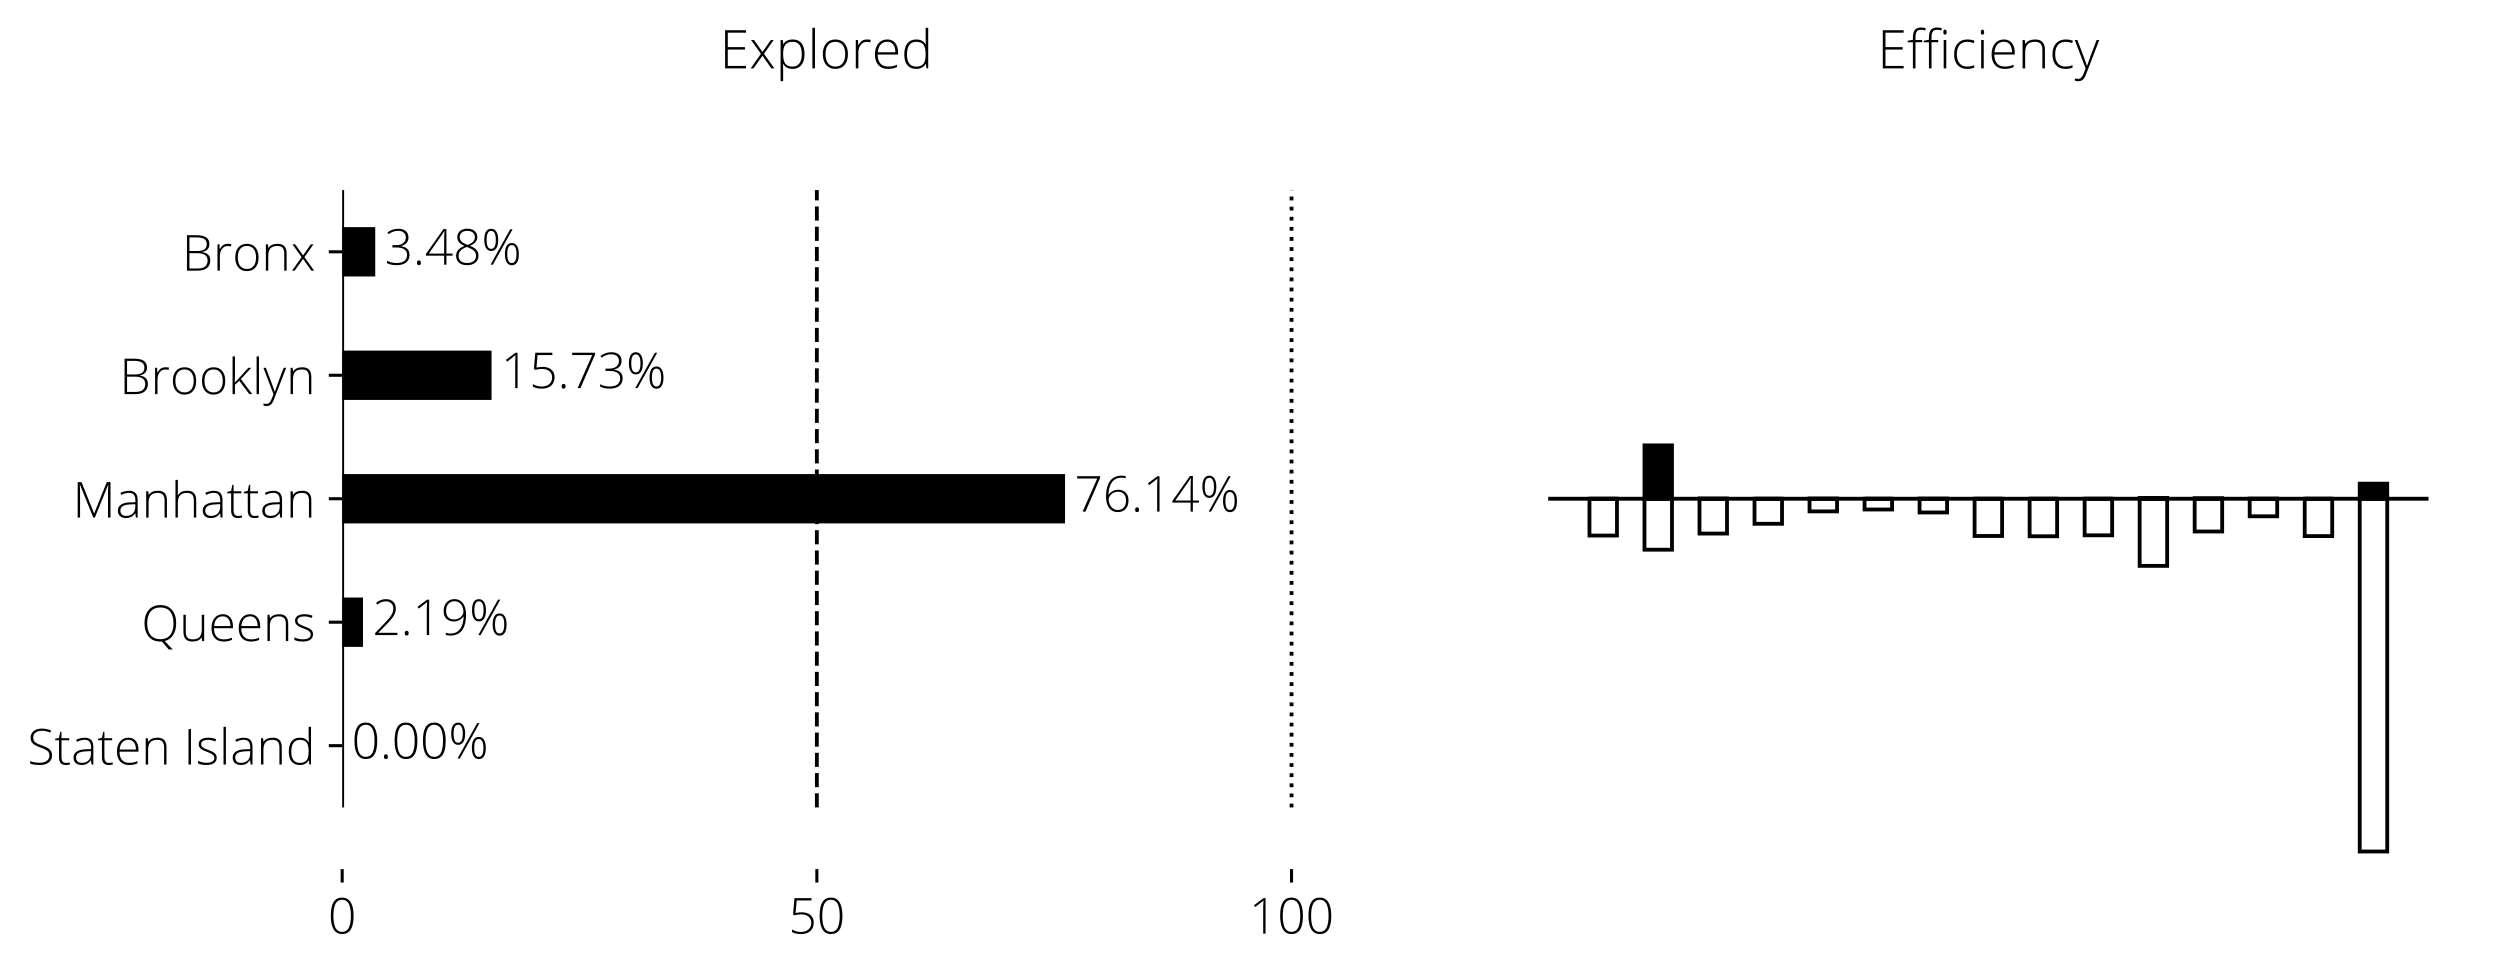
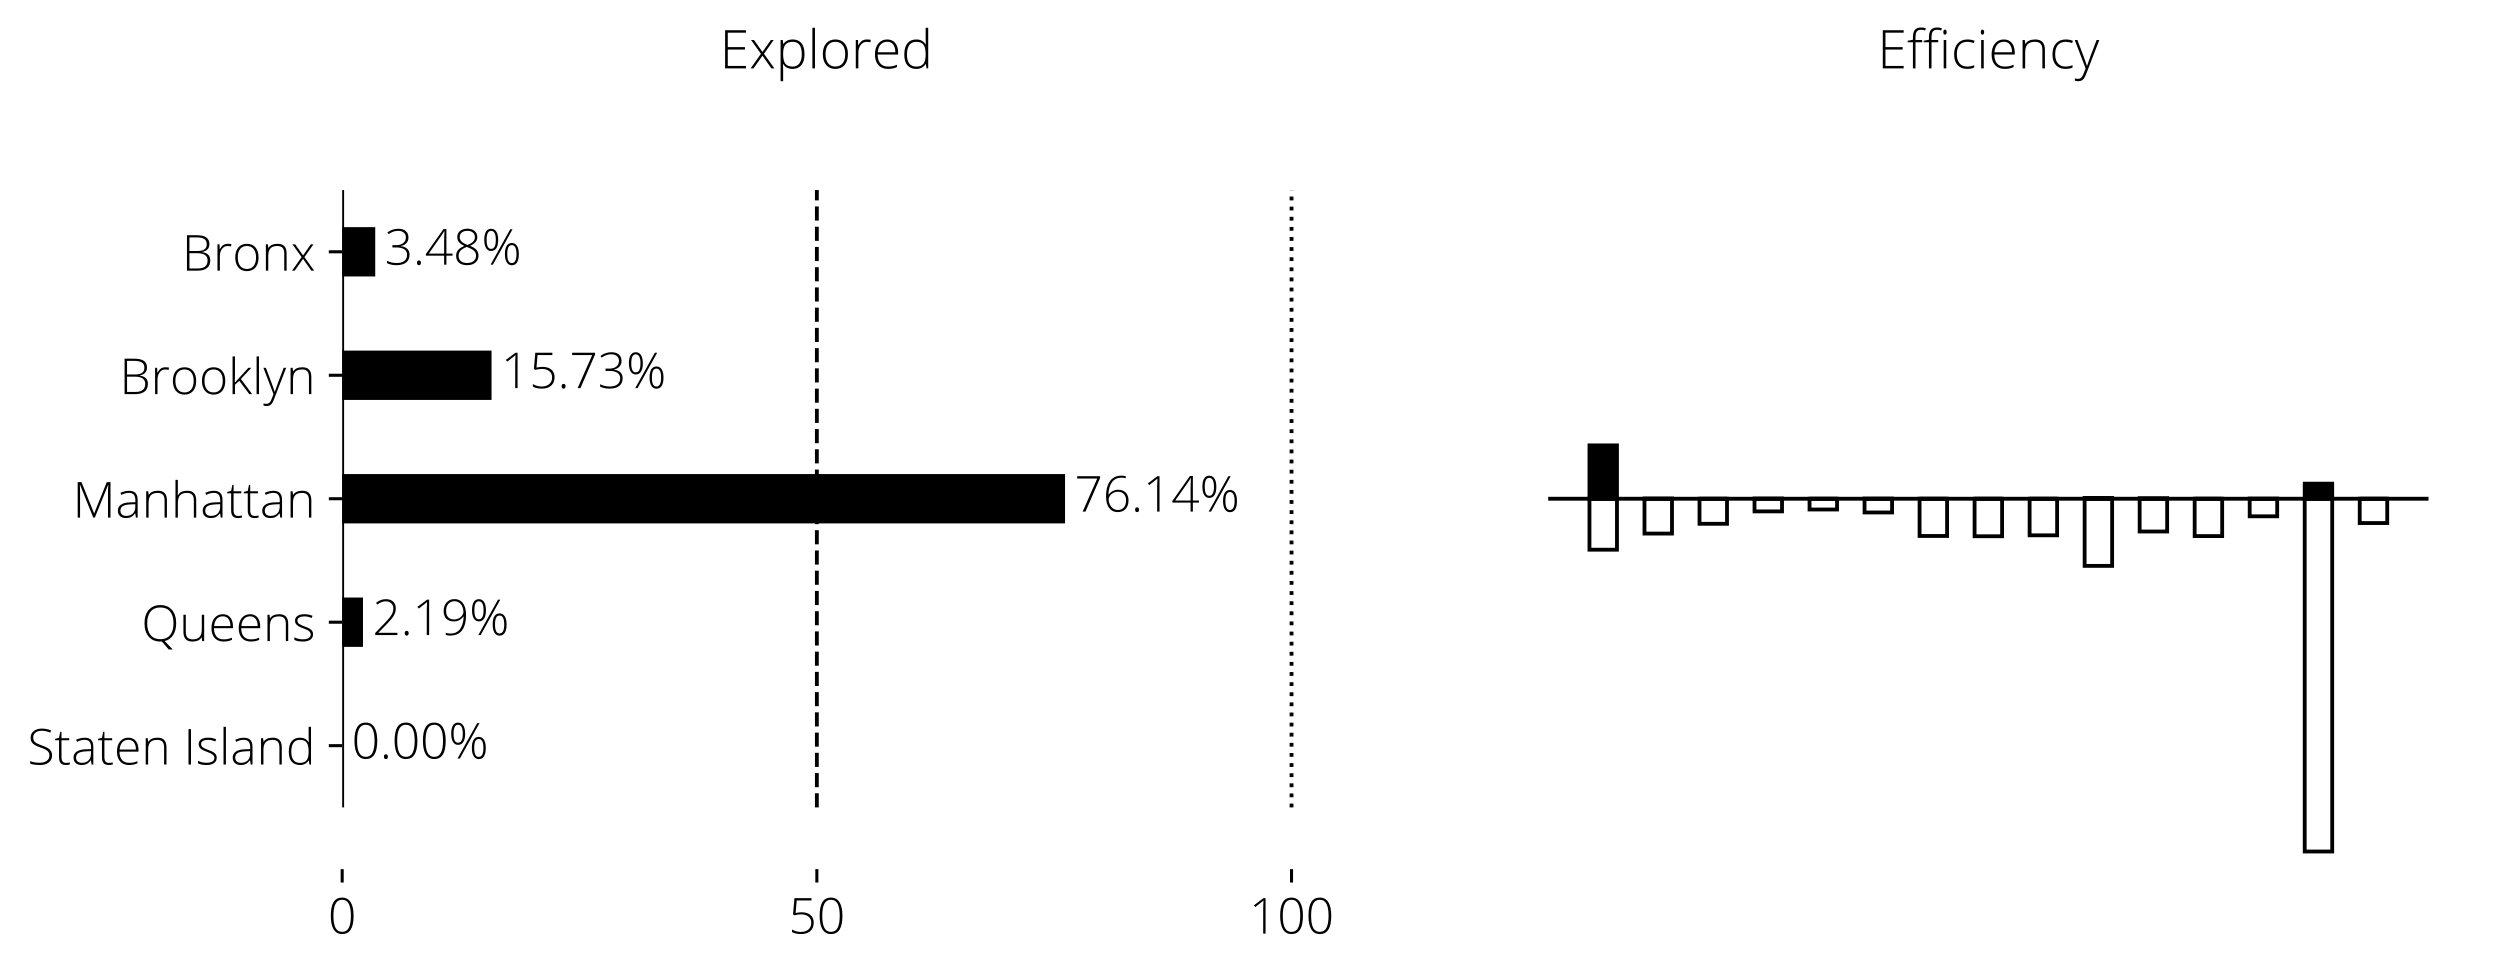
<svg xmlns="http://www.w3.org/2000/svg" xmlns:xlink="http://www.w3.org/1999/xlink" width="654.828pt" height="254.856pt" viewBox="0 0 654.828 254.856" version="1.1">
  <defs>
    <style type="text/css">*{stroke-linejoin: round; stroke-linecap: butt}</style>
  </defs>
  <g id="figure_1">
    <g id="patch_1">
      <path d="M 0 254.856  L 654.828 254.856  L 654.828 0  L 0 0  z " style="fill: #ffffff" />
    </g>
    <g id="axes_1">
      <g id="patch_2">
        <path d="M 89.628 227.654  L 343.265 227.654  L 343.265 33.614  L 89.628 33.614  L 89.628 227.654  z " style="fill: none" />
      </g>
      <g id="patch_3">
-         <path d="M 89.628 201.782  L 89.628 201.782  L 89.628 188.846  L 89.628 188.846  z " clip-path="url(#pbd8fd28318)" />
+         <path d="M 89.628 201.782  L 89.628 201.782  L 89.628 188.846  L 89.628 188.846  z " clip-path="url(#pb00a2ca032)" />
      </g>
      <g id="patch_4">
-         <path d="M 89.628 169.442  L 95.077 169.442  L 95.077 156.506  L 89.628 156.506  z " clip-path="url(#pbd8fd28318)" />
+         <path d="M 89.628 169.442  L 95.077 169.442  L 95.077 156.506  L 89.628 156.506  z " clip-path="url(#pb00a2ca032)" />
      </g>
      <g id="patch_5">
-         <path d="M 89.628 137.102  L 278.967 137.102  L 278.967 124.166  L 89.628 124.166  z " clip-path="url(#pbd8fd28318)" />
+         <path d="M 89.628 137.102  L 278.967 137.102  L 278.967 124.166  L 89.628 124.166  z " clip-path="url(#pb00a2ca032)" />
      </g>
      <g id="patch_6">
-         <path d="M 89.628 104.762  L 128.753 104.762  L 128.753 91.826  L 89.628 91.826  z " clip-path="url(#pbd8fd28318)" />
+         <path d="M 89.628 104.762  L 128.753 104.762  L 128.753 91.826  L 89.628 91.826  z " clip-path="url(#pb00a2ca032)" />
      </g>
      <g id="patch_7">
-         <path d="M 89.628 72.422  L 98.287 72.422  L 98.287 59.486  L 89.628 59.486  z " clip-path="url(#pbd8fd28318)" />
+         <path d="M 89.628 72.422  L 98.287 72.422  L 98.287 59.486  L 89.628 59.486  z " clip-path="url(#pb00a2ca032)" />
      </g>
      <g id="matplotlib.axis_1">
        <g id="xtick_1">
          <g id="line2d_1">
            <defs>
-               <path id="m78f4b29a28" d="M 0 0  L 0 3.5  " style="stroke: #000000; stroke-width: 0.8" />
+               <path id="ma898d45afe" d="M 0 0  L 0 3.5  " style="stroke: #000000; stroke-width: 0.8" />
            </defs>
            <g>
-               <use xlink:href="#m78f4b29a28" x="89.628" y="227.654" style="stroke: #000000; stroke-width: 0.8" />
+               <use xlink:href="#ma898d45afe" x="89.628" y="227.654" style="stroke: #000000; stroke-width: 0.8" />
            </g>
          </g>
          <g id="text_1">
            <g transform="translate(85.91836 244.5322) scale(0.13 -0.13)">
              <defs>
                <path id="OpenSans-Light-30" d="M 3297 2297  Q 3297 1094 2930 515  Q 2563 -63 1819 -63  Q 1103 -63 731 532  Q 359 1128 359 2297  Q 359 3491 720 4066  Q 1081 4641 1819 4641  Q 2541 4641 2919 4045  Q 3297 3450 3297 2297  z M 697 2297  Q 697 1234 975 726  Q 1253 219 1819 219  Q 2409 219 2679 744  Q 2950 1269 2950 2297  Q 2950 3309 2679 3834  Q 2409 4359 1819 4359  Q 1228 4359 962 3834  Q 697 3309 697 2297  z " transform="scale(0.015625)" />
              </defs>
              <use xlink:href="#OpenSans-Light-30" />
            </g>
          </g>
        </g>
        <g id="xtick_2">
          <g id="line2d_2">
            <g>
-               <use xlink:href="#m78f4b29a28" x="213.96" y="227.654" style="stroke: #000000; stroke-width: 0.8" />
+               <use xlink:href="#ma898d45afe" x="213.96" y="227.654" style="stroke: #000000; stroke-width: 0.8" />
            </g>
          </g>
          <g id="text_2">
            <g transform="translate(206.5398 244.5322) scale(0.13 -0.13)">
              <defs>
                <path id="OpenSans-Light-35" d="M 1678 2747  Q 2409 2747 2829 2394  Q 3250 2041 3250 1422  Q 3250 719 2812 328  Q 2375 -63 1606 -63  Q 1266 -63 959 4  Q 653 72 447 197  L 447 519  Q 784 347 1046 280  Q 1309 213 1606 213  Q 2206 213 2568 530  Q 2931 847 2931 1388  Q 2931 1897 2578 2187  Q 2225 2478 1619 2478  Q 1213 2478 769 2356  L 581 2478  L 763 4569  L 2963 4569  L 2963 4269  L 1056 4269  L 916 2656  Q 1403 2747 1678 2747  z " transform="scale(0.015625)" />
              </defs>
              <use xlink:href="#OpenSans-Light-35" />
              <use xlink:href="#OpenSans-Light-30" x="57.08" />
            </g>
          </g>
        </g>
        <g id="xtick_3">
          <g id="line2d_3">
            <g>
-               <use xlink:href="#m78f4b29a28" x="338.292" y="227.654" style="stroke: #000000; stroke-width: 0.8" />
+               <use xlink:href="#ma898d45afe" x="338.292" y="227.654" style="stroke: #000000; stroke-width: 0.8" />
            </g>
          </g>
          <g id="text_3">
            <g transform="translate(327.1613 244.5322) scale(0.13 -0.13)">
              <defs>
                <path id="OpenSans-Light-31" d="M 2131 0  L 1825 0  L 1825 3328  Q 1825 3781 1863 4269  Q 1816 4222 1766 4178  Q 1716 4134 800 3419  L 622 3641  L 1863 4569  L 2131 4569  L 2131 0  z " transform="scale(0.015625)" />
              </defs>
              <use xlink:href="#OpenSans-Light-31" />
              <use xlink:href="#OpenSans-Light-30" x="57.08" />
              <use xlink:href="#OpenSans-Light-30" x="114.16" />
            </g>
          </g>
        </g>
      </g>
      <g id="matplotlib.axis_2">
        <g id="ytick_1">
          <g id="line2d_4">
            <defs>
-               <path id="mda1d294bc8" d="M 0 0  L -3.5 0  " style="stroke: #000000; stroke-width: 0.8" />
+               <path id="m27d1b0f17d" d="M 0 0  L -3.5 0  " style="stroke: #000000; stroke-width: 0.8" />
            </defs>
            <g>
-               <use xlink:href="#mda1d294bc8" x="89.628" y="195.314" style="stroke: #000000; stroke-width: 0.8" />
+               <use xlink:href="#m27d1b0f17d" x="89.628" y="195.314" style="stroke: #000000; stroke-width: 0.8" />
            </g>
          </g>
          <g id="text_4">
            <g transform="translate(7.2 200.2532) scale(0.13 -0.13)">
              <defs>
                <path id="OpenSans-Light-53" d="M 3169 1178  Q 3169 606 2748 271  Q 2328 -63 1631 -63  Q 794 -63 347 122  L 347 441  Q 841 231 1606 231  Q 2169 231 2498 489  Q 2828 747 2828 1166  Q 2828 1425 2718 1595  Q 2609 1766 2362 1906  Q 2116 2047 1638 2209  Q 938 2450 670 2729  Q 403 3009 403 3475  Q 403 3988 804 4311  Q 1206 4634 1838 4634  Q 2481 4634 3047 4391  L 2931 4116  Q 2363 4353 1844 4353  Q 1338 4353 1038 4118  Q 738 3884 738 3481  Q 738 3228 830 3065  Q 922 2903 1131 2773  Q 1341 2644 1850 2463  Q 2384 2278 2653 2104  Q 2922 1931 3045 1711  Q 3169 1491 3169 1178  z " transform="scale(0.015625)" />
                <path id="OpenSans-Light-74" d="M 1466 213  Q 1759 213 1978 263  L 1978 13  Q 1753 -63 1459 -63  Q 1009 -63 795 178  Q 581 419 581 934  L 581 3128  L 78 3128  L 78 3309  L 581 3450  L 738 4219  L 897 4219  L 897 3397  L 1894 3397  L 1894 3128  L 897 3128  L 897 978  Q 897 588 1034 400  Q 1172 213 1466 213  z " transform="scale(0.015625)" />
                <path id="OpenSans-Light-61" d="M 2631 0  L 2553 538  L 2528 538  Q 2272 209 2001 73  Q 1731 -63 1363 -63  Q 863 -63 584 193  Q 306 450 306 903  Q 306 1400 720 1675  Q 1134 1950 1919 1966  L 2566 1984  L 2566 2209  Q 2566 2694 2369 2941  Q 2172 3188 1734 3188  Q 1263 3188 756 2925  L 641 3194  Q 1200 3456 1747 3456  Q 2306 3456 2582 3165  Q 2859 2875 2859 2259  L 2859 0  L 2631 0  z M 1381 219  Q 1925 219 2239 530  Q 2553 841 2553 1394  L 2553 1728  L 1959 1703  Q 1244 1669 939 1480  Q 634 1291 634 891  Q 634 572 829 395  Q 1025 219 1381 219  z " transform="scale(0.015625)" />
                <path id="OpenSans-Light-65" d="M 1941 -63  Q 1200 -63 786 393  Q 372 850 372 1672  Q 372 2484 772 2973  Q 1172 3463 1850 3463  Q 2450 3463 2797 3044  Q 3144 2625 3144 1906  L 3144 1656  L 697 1656  Q 703 956 1023 587  Q 1344 219 1941 219  Q 2231 219 2451 259  Q 2672 300 3009 434  L 3009 153  Q 2722 28 2478 -17  Q 2234 -63 1941 -63  z M 1850 3188  Q 1359 3188 1062 2864  Q 766 2541 716 1931  L 2816 1931  Q 2816 2522 2559 2855  Q 2303 3188 1850 3188  z " transform="scale(0.015625)" />
                <path id="OpenSans-Light-6e" d="M 2938 0  L 2938 2203  Q 2938 2716 2722 2948  Q 2506 3181 2053 3181  Q 1444 3181 1161 2873  Q 878 2566 878 1875  L 878 0  L 569 0  L 569 3397  L 831 3397  L 891 2931  L 909 2931  Q 1241 3463 2088 3463  Q 3244 3463 3244 2222  L 3244 0  L 2938 0  z " transform="scale(0.015625)" />
                <path id="OpenSans-Light-20" transform="scale(0.015625)" />
                <path id="OpenSans-Light-49" d="M 647 0  L 647 4569  L 966 4569  L 966 0  L 647 0  z " transform="scale(0.015625)" />
                <path id="OpenSans-Light-73" d="M 2675 884  Q 2675 428 2328 182  Q 1981 -63 1344 -63  Q 663 -63 263 147  L 263 481  Q 775 225 1344 225  Q 1847 225 2108 392  Q 2369 559 2369 838  Q 2369 1094 2161 1269  Q 1953 1444 1478 1613  Q 969 1797 762 1930  Q 556 2063 451 2230  Q 347 2397 347 2638  Q 347 3019 667 3241  Q 988 3463 1563 3463  Q 2113 3463 2606 3256  L 2491 2975  Q 1991 3181 1563 3181  Q 1147 3181 903 3043  Q 659 2906 659 2663  Q 659 2397 848 2237  Q 1038 2078 1588 1881  Q 2047 1716 2256 1583  Q 2466 1450 2570 1281  Q 2675 1113 2675 884  z " transform="scale(0.015625)" />
                <path id="OpenSans-Light-6c" d="M 878 0  L 569 0  L 569 4863  L 878 4863  L 878 0  z " transform="scale(0.015625)" />
                <path id="OpenSans-Light-64" d="M 1813 3463  Q 2181 3463 2450 3328  Q 2719 3194 2931 2869  L 2950 2869  Q 2931 3263 2931 3641  L 2931 4863  L 3238 4863  L 3238 0  L 3034 0  L 2956 519  L 2931 519  Q 2544 -63 1819 -63  Q 1116 -63 744 375  Q 372 813 372 1650  Q 372 2531 740 2997  Q 1109 3463 1813 3463  z M 1813 3181  Q 1256 3181 976 2790  Q 697 2400 697 1656  Q 697 213 1819 213  Q 2394 213 2662 547  Q 2931 881 2931 1650  L 2931 1703  Q 2931 2491 2667 2836  Q 2403 3181 1813 3181  z " transform="scale(0.015625)" />
              </defs>
              <use xlink:href="#OpenSans-Light-53" />
              <use xlink:href="#OpenSans-Light-74" x="54.492" />
              <use xlink:href="#OpenSans-Light-61" x="87.988" />
              <use xlink:href="#OpenSans-Light-74" x="140.967" />
              <use xlink:href="#OpenSans-Light-65" x="174.463" />
              <use xlink:href="#OpenSans-Light-6e" x="229.346" />
              <use xlink:href="#OpenSans-Light-20" x="288.33" />
              <use xlink:href="#OpenSans-Light-49" x="314.307" />
              <use xlink:href="#OpenSans-Light-73" x="339.502" />
              <use xlink:href="#OpenSans-Light-6c" x="386.084" />
              <use xlink:href="#OpenSans-Light-61" x="408.691" />
              <use xlink:href="#OpenSans-Light-6e" x="461.67" />
              <use xlink:href="#OpenSans-Light-64" x="520.654" />
            </g>
          </g>
        </g>
        <g id="ytick_2">
          <g id="line2d_5">
            <g>
-               <use xlink:href="#mda1d294bc8" x="89.628" y="162.974" style="stroke: #000000; stroke-width: 0.8" />
+               <use xlink:href="#m27d1b0f17d" x="89.628" y="162.974" style="stroke: #000000; stroke-width: 0.8" />
            </g>
          </g>
          <g id="text_5">
            <g transform="translate(37.03094 167.9132) scale(0.13 -0.13)">
              <defs>
                <path id="OpenSans-Light-51" d="M 4488 2291  Q 4488 1372 4094 770  Q 3700 169 3003 0  L 4044 -1088  L 3525 -1088  L 2644 -56  L 2541 -63  L 2444 -63  Q 1491 -63 947 570  Q 403 1203 403 2297  Q 403 3388 951 4014  Q 1500 4641 2450 4641  Q 3406 4641 3947 4011  Q 4488 3381 4488 2291  z M 750 2291  Q 750 1309 1187 773  Q 1625 238 2444 238  Q 3269 238 3705 769  Q 4141 1300 4141 2291  Q 4141 3278 3705 3804  Q 3269 4331 2450 4331  Q 1634 4331 1192 3800  Q 750 3269 750 2291  z " transform="scale(0.015625)" />
                <path id="OpenSans-Light-75" d="M 838 3397  L 838 1197  Q 838 684 1053 451  Q 1269 219 1722 219  Q 2328 219 2614 525  Q 2900 831 2900 1522  L 2900 3397  L 3206 3397  L 3206 0  L 2944 0  L 2888 469  L 2869 469  Q 2538 -63 1691 -63  Q 531 -63 531 1178  L 531 3397  L 838 3397  z " transform="scale(0.015625)" />
              </defs>
              <use xlink:href="#OpenSans-Light-51" />
              <use xlink:href="#OpenSans-Light-75" x="76.416" />
              <use xlink:href="#OpenSans-Light-65" x="135.4" />
              <use xlink:href="#OpenSans-Light-65" x="190.283" />
              <use xlink:href="#OpenSans-Light-6e" x="245.166" />
              <use xlink:href="#OpenSans-Light-73" x="304.15" />
            </g>
          </g>
        </g>
        <g id="ytick_3">
          <g id="line2d_6">
            <g>
-               <use xlink:href="#mda1d294bc8" x="89.628" y="130.634" style="stroke: #000000; stroke-width: 0.8" />
+               <use xlink:href="#m27d1b0f17d" x="89.628" y="130.634" style="stroke: #000000; stroke-width: 0.8" />
            </g>
          </g>
          <g id="text_6">
            <g transform="translate(19.03406 135.5732) scale(0.13 -0.13)">
              <defs>
                <path id="OpenSans-Light-4d" d="M 2656 0  L 953 4219  L 928 4219  Q 953 3831 953 3425  L 953 0  L 647 0  L 647 4569  L 1141 4569  L 2759 550  L 2778 550  L 4397 4569  L 4878 4569  L 4878 0  L 4556 0  L 4556 3463  Q 4556 3825 4594 4213  L 4569 4213  L 2859 0  L 2656 0  z " transform="scale(0.015625)" />
                <path id="OpenSans-Light-68" d="M 2938 0  L 2938 2203  Q 2938 2716 2722 2948  Q 2506 3181 2053 3181  Q 1444 3181 1161 2873  Q 878 2566 878 1875  L 878 0  L 569 0  L 569 4863  L 878 4863  L 878 3316  L 863 2881  L 884 2881  Q 1075 3188 1365 3325  Q 1656 3463 2088 3463  Q 3244 3463 3244 2222  L 3244 0  L 2938 0  z " transform="scale(0.015625)" />
              </defs>
              <use xlink:href="#OpenSans-Light-4d" />
              <use xlink:href="#OpenSans-Light-61" x="86.279" />
              <use xlink:href="#OpenSans-Light-6e" x="139.258" />
              <use xlink:href="#OpenSans-Light-68" x="198.242" />
              <use xlink:href="#OpenSans-Light-61" x="257.227" />
              <use xlink:href="#OpenSans-Light-74" x="310.205" />
              <use xlink:href="#OpenSans-Light-74" x="343.701" />
              <use xlink:href="#OpenSans-Light-61" x="377.197" />
              <use xlink:href="#OpenSans-Light-6e" x="430.176" />
            </g>
          </g>
        </g>
        <g id="ytick_4">
          <g id="line2d_7">
            <g>
-               <use xlink:href="#mda1d294bc8" x="89.628" y="98.294" style="stroke: #000000; stroke-width: 0.8" />
+               <use xlink:href="#m27d1b0f17d" x="89.628" y="98.294" style="stroke: #000000; stroke-width: 0.8" />
            </g>
          </g>
          <g id="text_7">
            <g transform="translate(31.31703 103.2332) scale(0.13 -0.13)">
              <defs>
                <path id="OpenSans-Light-42" d="M 647 4569  L 1900 4569  Q 2747 4569 3144 4281  Q 3541 3994 3541 3413  Q 3541 3016 3298 2752  Q 3056 2488 2591 2413  L 2591 2394  Q 3138 2313 3395 2048  Q 3653 1784 3653 1313  Q 3653 681 3234 340  Q 2816 0 2047 0  L 647 0  L 647 4569  z M 966 2534  L 1972 2534  Q 2616 2534 2908 2748  Q 3200 2963 3200 3419  Q 3200 3875 2870 4081  Q 2541 4288 1888 4288  L 966 4288  L 966 2534  z M 966 2253  L 966 281  L 2041 281  Q 3309 281 3309 1313  Q 3309 2253 1972 2253  L 966 2253  z " transform="scale(0.015625)" />
                <path id="OpenSans-Light-72" d="M 1906 3463  Q 2122 3463 2369 3419  L 2309 3122  Q 2097 3175 1869 3175  Q 1434 3175 1156 2806  Q 878 2438 878 1875  L 878 0  L 569 0  L 569 3397  L 831 3397  L 863 2784  L 884 2784  Q 1094 3159 1331 3311  Q 1569 3463 1906 3463  z " transform="scale(0.015625)" />
                <path id="OpenSans-Light-6f" d="M 3378 1703  Q 3378 872 2975 404  Q 2572 -63 1863 -63  Q 1416 -63 1075 153  Q 734 369 553 772  Q 372 1175 372 1703  Q 372 2534 775 2998  Q 1178 3463 1881 3463  Q 2581 3463 2979 2992  Q 3378 2522 3378 1703  z M 697 1703  Q 697 1003 1005 611  Q 1313 219 1875 219  Q 2438 219 2745 611  Q 3053 1003 3053 1703  Q 3053 2406 2742 2793  Q 2431 3181 1869 3181  Q 1306 3181 1001 2795  Q 697 2409 697 1703  z " transform="scale(0.015625)" />
                <path id="OpenSans-Light-6b" d="M 872 1491  L 2606 3397  L 2981 3397  L 1644 1947  L 3097 0  L 2725 0  L 1434 1716  L 878 1209  L 878 0  L 569 0  L 569 4863  L 878 4863  L 878 2425  L 856 1491  L 872 1491  z " transform="scale(0.015625)" />
                <path id="OpenSans-Light-79" d="M 0 3397  L 319 3397  L 1038 1491  Q 1366 613 1453 306  L 1472 306  Q 1603 709 1900 1509  L 2619 3397  L 2938 3397  L 1416 -550  Q 1231 -1031 1106 -1200  Q 981 -1369 814 -1453  Q 647 -1538 409 -1538  Q 231 -1538 13 -1472  L 13 -1203  Q 194 -1253 403 -1253  Q 563 -1253 684 -1178  Q 806 -1103 904 -945  Q 1003 -788 1133 -445  Q 1263 -103 1300 0  L 0 3397  z " transform="scale(0.015625)" />
              </defs>
              <use xlink:href="#OpenSans-Light-42" />
              <use xlink:href="#OpenSans-Light-72" x="62.695" />
              <use xlink:href="#OpenSans-Light-6f" x="101.611" />
              <use xlink:href="#OpenSans-Light-6f" x="160.205" />
              <use xlink:href="#OpenSans-Light-6b" x="218.799" />
              <use xlink:href="#OpenSans-Light-6c" x="267.188" />
              <use xlink:href="#OpenSans-Light-79" x="289.795" />
              <use xlink:href="#OpenSans-Light-6e" x="335.693" />
            </g>
          </g>
        </g>
        <g id="ytick_5">
          <g id="line2d_8">
            <g>
-               <use xlink:href="#mda1d294bc8" x="89.628" y="65.954" style="stroke: #000000; stroke-width: 0.8" />
+               <use xlink:href="#m27d1b0f17d" x="89.628" y="65.954" style="stroke: #000000; stroke-width: 0.8" />
            </g>
          </g>
          <g id="text_8">
            <g transform="translate(47.65641 70.89317) scale(0.13 -0.13)">
              <defs>
                <path id="OpenSans-Light-78" d="M 1403 1747  L 219 3397  L 575 3397  L 1588 1966  L 2591 3397  L 2931 3397  L 1766 1747  L 3016 0  L 2656 0  L 1588 1516  L 513 0  L 172 0  L 1403 1747  z " transform="scale(0.015625)" />
              </defs>
              <use xlink:href="#OpenSans-Light-42" />
              <use xlink:href="#OpenSans-Light-72" x="62.695" />
              <use xlink:href="#OpenSans-Light-6f" x="101.611" />
              <use xlink:href="#OpenSans-Light-6e" x="160.205" />
              <use xlink:href="#OpenSans-Light-78" x="219.189" />
            </g>
          </g>
        </g>
      </g>
      <g id="LineCollection_1">
-         <path d="M 89.628 211.484  L 89.628 49.784  " clip-path="url(#pbd8fd28318)" style="fill: none; stroke: #000000" />
+         <path d="M 89.628 211.484  L 89.628 49.784  " clip-path="url(#pb00a2ca032)" style="fill: none; stroke: #000000" />
      </g>
      <g id="LineCollection_2">
-         <path d="M 213.96 211.484  L 213.96 49.784  " clip-path="url(#pbd8fd28318)" style="fill: none; stroke-dasharray: 3.7,1.6; stroke-dashoffset: 0; stroke: #000000" />
+         <path d="M 213.96 211.484  L 213.96 49.784  " clip-path="url(#pb00a2ca032)" style="fill: none; stroke-dasharray: 3.7,1.6; stroke-dashoffset: 0; stroke: #000000" />
      </g>
      <g id="LineCollection_3">
-         <path d="M 338.292 211.484  L 338.292 49.784  " clip-path="url(#pbd8fd28318)" style="fill: none; stroke-dasharray: 1,1.65; stroke-dashoffset: 0; stroke: #000000" />
+         <path d="M 338.292 211.484  L 338.292 49.784  " clip-path="url(#pb00a2ca032)" style="fill: none; stroke-dasharray: 1,1.65; stroke-dashoffset: 0; stroke: #000000" />
      </g>
      <g id="text_9">
        <g transform="translate(92.11507 198.6911) scale(0.13 -0.13)">
          <defs>
            <path id="OpenSans-Light-2e" d="M 506 244  Q 506 550 756 550  Q 1013 550 1013 244  Q 1013 -63 756 -63  Q 506 -63 506 244  z " transform="scale(0.015625)" />
            <path id="OpenSans-Light-25" d="M 659 3206  Q 659 2625 800 2333  Q 941 2041 1241 2041  Q 1844 2041 1844 3206  Q 1844 3781 1689 4070  Q 1534 4359 1241 4359  Q 941 4359 800 4070  Q 659 3781 659 3206  z M 2150 3206  Q 2150 2500 1915 2133  Q 1681 1766 1241 1766  Q 825 1766 589 2142  Q 353 2519 353 3206  Q 353 3903 578 4268  Q 803 4634 1241 4634  Q 1675 4634 1912 4257  Q 2150 3881 2150 3206  z M 3322 1369  Q 3322 791 3462 502  Q 3603 213 3903 213  Q 4506 213 4506 1369  Q 4506 2522 3903 2522  Q 3603 2522 3462 2236  Q 3322 1950 3322 1369  z M 4813 1369  Q 4813 663 4581 295  Q 4350 -72 3909 -72  Q 3484 -72 3250 308  Q 3016 688 3016 1369  Q 3016 2072 3245 2434  Q 3475 2797 3909 2797  Q 4338 2797 4575 2422  Q 4813 2047 4813 1369  z M 4000 4569  L 1466 0  L 1166 0  L 3700 4569  L 4000 4569  z " transform="scale(0.015625)" />
          </defs>
          <use xlink:href="#OpenSans-Light-30" />
          <use xlink:href="#OpenSans-Light-2e" x="57.08" />
          <use xlink:href="#OpenSans-Light-30" x="80.859" />
          <use xlink:href="#OpenSans-Light-30" x="137.939" />
          <use xlink:href="#OpenSans-Light-25" x="195.02" />
        </g>
      </g>
      <g id="text_10">
        <g transform="translate(97.5641 166.3511) scale(0.13 -0.13)">
          <defs>
            <path id="OpenSans-Light-32" d="M 3213 0  L 353 0  L 353 275  L 1569 1544  Q 2081 2075 2287 2356  Q 2494 2638 2591 2894  Q 2688 3150 2688 3431  Q 2688 3841 2419 4097  Q 2150 4353 1722 4353  Q 1150 4353 628 3938  L 459 4153  Q 1031 4634 1728 4634  Q 2325 4634 2667 4315  Q 3009 3997 3009 3438  Q 3009 2984 2779 2561  Q 2550 2138 1941 1516  L 769 313  L 769 300  L 3213 300  L 3213 0  z " transform="scale(0.015625)" />
            <path id="OpenSans-Light-39" d="M 3238 2631  Q 3238 1731 3002 1125  Q 2766 519 2314 228  Q 1863 -63 1222 -63  Q 897 -63 622 19  L 622 288  Q 756 244 945 220  Q 1134 197 1234 197  Q 2006 197 2443 755  Q 2881 1313 2931 2381  L 2894 2381  Q 2666 2081 2350 1920  Q 2034 1759 1691 1759  Q 1056 1759 701 2109  Q 347 2459 347 3103  Q 347 3791 736 4216  Q 1125 4641 1747 4641  Q 2197 4641 2534 4405  Q 2872 4169 3055 3712  Q 3238 3256 3238 2631  z M 1747 4366  Q 1253 4366 959 4033  Q 666 3700 666 3122  Q 666 2578 937 2297  Q 1209 2016 1716 2016  Q 2031 2016 2304 2156  Q 2578 2297 2739 2530  Q 2900 2763 2900 3003  Q 2900 3369 2754 3687  Q 2609 4006 2348 4186  Q 2088 4366 1747 4366  z " transform="scale(0.015625)" />
          </defs>
          <use xlink:href="#OpenSans-Light-32" />
          <use xlink:href="#OpenSans-Light-2e" x="57.08" />
          <use xlink:href="#OpenSans-Light-31" x="80.859" />
          <use xlink:href="#OpenSans-Light-39" x="137.939" />
          <use xlink:href="#OpenSans-Light-25" x="195.02" />
        </g>
      </g>
      <g id="text_11">
        <g transform="translate(281.4537 134.0111) scale(0.13 -0.13)">
          <defs>
            <path id="OpenSans-Light-37" d="M 1044 0  L 2925 4269  L 341 4269  L 341 4569  L 3297 4569  L 3297 4341  L 1409 0  L 1044 0  z " transform="scale(0.015625)" />
            <path id="OpenSans-Light-36" d="M 409 1947  Q 409 2838 651 3445  Q 894 4053 1339 4347  Q 1784 4641 2413 4641  Q 2706 4641 2950 4569  L 2950 4294  Q 2722 4378 2400 4378  Q 1628 4378 1198 3822  Q 769 3266 716 2203  L 756 2203  Q 994 2509 1300 2665  Q 1606 2822 1947 2822  Q 2588 2822 2948 2456  Q 3309 2091 3309 1447  Q 3309 747 2929 342  Q 2550 -63 1906 -63  Q 1213 -63 811 467  Q 409 997 409 1947  z M 1906 213  Q 2419 213 2703 534  Q 2988 856 2988 1453  Q 2988 1978 2706 2272  Q 2425 2566 1941 2566  Q 1622 2566 1348 2425  Q 1075 2284 912 2051  Q 750 1819 750 1575  Q 750 1228 904 908  Q 1059 588 1323 400  Q 1588 213 1906 213  z " transform="scale(0.015625)" />
            <path id="OpenSans-Light-34" d="M 3566 1166  L 2778 1166  L 2778 0  L 2484 0  L 2484 1166  L 134 1166  L 134 1375  L 2400 4594  L 2778 4594  L 2778 1434  L 3566 1434  L 3566 1166  z M 2484 1434  L 2484 2741  Q 2484 3684 2528 4325  L 2503 4325  Q 2441 4209 2119 3738  L 506 1434  L 2484 1434  z " transform="scale(0.015625)" />
          </defs>
          <use xlink:href="#OpenSans-Light-37" />
          <use xlink:href="#OpenSans-Light-36" x="57.08" />
          <use xlink:href="#OpenSans-Light-2e" x="114.16" />
          <use xlink:href="#OpenSans-Light-31" x="137.939" />
          <use xlink:href="#OpenSans-Light-34" x="195.02" />
          <use xlink:href="#OpenSans-Light-25" x="252.1" />
        </g>
      </g>
      <g id="text_12">
        <g transform="translate(131.2399 101.6711) scale(0.13 -0.13)">
          <defs>
            <path id="OpenSans-Light-33" d="M 3059 3494  Q 3059 3069 2792 2778  Q 2525 2488 2075 2406  L 2075 2388  Q 2625 2319 2912 2037  Q 3200 1756 3200 1281  Q 3200 641 2764 289  Q 2328 -63 1509 -63  Q 813 -63 294 197  L 294 506  Q 556 369 882 291  Q 1209 213 1497 213  Q 2188 213 2534 492  Q 2881 772 2881 1281  Q 2881 1734 2526 1978  Q 2172 2222 1484 2222  L 991 2222  L 991 2522  L 1491 2522  Q 2059 2522 2392 2792  Q 2725 3063 2725 3525  Q 2725 3906 2454 4136  Q 2184 4366 1747 4366  Q 1406 4366 1125 4270  Q 844 4175 494 3944  L 341 4153  Q 606 4375 981 4504  Q 1356 4634 1741 4634  Q 2372 4634 2715 4336  Q 3059 4038 3059 3494  z " transform="scale(0.015625)" />
          </defs>
          <use xlink:href="#OpenSans-Light-31" />
          <use xlink:href="#OpenSans-Light-35" x="57.08" />
          <use xlink:href="#OpenSans-Light-2e" x="114.16" />
          <use xlink:href="#OpenSans-Light-37" x="137.939" />
          <use xlink:href="#OpenSans-Light-33" x="195.02" />
          <use xlink:href="#OpenSans-Light-25" x="252.1" />
        </g>
      </g>
      <g id="text_13">
        <g transform="translate(100.7736 69.33114) scale(0.13 -0.13)">
          <defs>
            <path id="OpenSans-Light-38" d="M 1819 4647  Q 2400 4647 2754 4350  Q 3109 4053 3109 3547  Q 3109 3197 2889 2928  Q 2669 2659 2175 2431  Q 2775 2184 3019 1890  Q 3263 1597 3263 1178  Q 3263 613 2867 275  Q 2472 -63 1806 -63  Q 1116 -63 747 253  Q 378 569 378 1172  Q 378 1581 637 1890  Q 897 2200 1441 2419  Q 938 2656 731 2920  Q 525 3184 525 3553  Q 525 3881 690 4129  Q 856 4378 1154 4512  Q 1453 4647 1819 4647  z M 697 1125  Q 697 694 989 456  Q 1281 219 1806 219  Q 2319 219 2631 470  Q 2944 722 2944 1153  Q 2944 1541 2698 1783  Q 2453 2025 1753 2291  Q 1178 2069 937 1800  Q 697 1531 697 1125  z M 1813 4366  Q 1372 4366 1105 4148  Q 838 3931 838 3553  Q 838 3334 936 3167  Q 1034 3000 1220 2864  Q 1406 2728 1844 2547  Q 2353 2744 2575 2981  Q 2797 3219 2797 3553  Q 2797 3928 2533 4147  Q 2269 4366 1813 4366  z " transform="scale(0.015625)" />
          </defs>
          <use xlink:href="#OpenSans-Light-33" />
          <use xlink:href="#OpenSans-Light-2e" x="57.08" />
          <use xlink:href="#OpenSans-Light-34" x="80.859" />
          <use xlink:href="#OpenSans-Light-38" x="137.939" />
          <use xlink:href="#OpenSans-Light-25" x="195.02" />
        </g>
      </g>
      <g id="text_14">
        <g transform="translate(188.5144 17.91219) scale(0.14 -0.14)">
          <defs>
            <path id="OpenSans-Light-45" d="M 3144 0  L 647 0  L 647 4569  L 3144 4569  L 3144 4275  L 966 4275  L 966 2547  L 3022 2547  L 3022 2253  L 966 2253  L 966 294  L 3144 294  L 3144 0  z " transform="scale(0.015625)" />
            <path id="OpenSans-Light-70" d="M 2022 -63  Q 1238 -63 878 525  L 856 525  L 866 263  Q 878 31 878 -244  L 878 -1538  L 569 -1538  L 569 3397  L 831 3397  L 891 2913  L 909 2913  Q 1259 3463 2028 3463  Q 2716 3463 3077 3011  Q 3438 2559 3438 1697  Q 3438 859 3058 398  Q 2678 -63 2022 -63  z M 2016 213  Q 2538 213 2823 600  Q 3109 988 3109 1684  Q 3109 3181 2028 3181  Q 1434 3181 1156 2854  Q 878 2528 878 1791  L 878 1691  Q 878 894 1145 553  Q 1413 213 2016 213  z " transform="scale(0.015625)" />
          </defs>
          <use xlink:href="#OpenSans-Light-45" />
          <use xlink:href="#OpenSans-Light-78" x="55.176" />
          <use xlink:href="#OpenSans-Light-70" x="104.98" />
          <use xlink:href="#OpenSans-Light-6c" x="164.502" />
          <use xlink:href="#OpenSans-Light-6f" x="187.109" />
          <use xlink:href="#OpenSans-Light-72" x="245.703" />
          <use xlink:href="#OpenSans-Light-65" x="284.619" />
          <use xlink:href="#OpenSans-Light-64" x="339.502" />
        </g>
      </g>
    </g>
    <g id="axes_2">
      <g id="patch_8">
-         <path d="M 416.329 130.634  L 423.535 130.634  L 423.535 130.634  L 416.329 130.634  z " clip-path="url(#pd92e5591f2)" style="stroke: #000000; stroke-linejoin: miter" />
+         <path d="M 416.329 130.634  L 423.535 130.634  L 423.535 116.657  L 416.329 116.657  z " clip-path="url(#pb72aaadd8e)" style="stroke: #000000; stroke-linejoin: miter" />
      </g>
      <g id="patch_9">
-         <path d="M 430.741 130.634  L 437.946 130.634  L 437.946 116.657  L 430.741 116.657  z " clip-path="url(#pd92e5591f2)" style="stroke: #000000; stroke-linejoin: miter" />
+         <path d="M 430.741 130.634  L 437.946 130.634  L 437.946 130.594  L 430.741 130.594  z " clip-path="url(#pb72aaadd8e)" style="stroke: #000000; stroke-linejoin: miter" />
      </g>
      <g id="patch_10">
-         <path d="M 445.152 130.634  L 452.357 130.634  L 452.357 130.594  L 445.152 130.594  z " clip-path="url(#pd92e5591f2)" style="stroke: #000000; stroke-linejoin: miter" />
+         <path d="M 445.152 130.634  L 452.357 130.634  L 452.357 130.634  L 445.152 130.634  z " clip-path="url(#pb72aaadd8e)" style="stroke: #000000; stroke-linejoin: miter" />
      </g>
      <g id="patch_11">
-         <path d="M 459.563 130.634  L 466.768 130.634  L 466.768 130.634  L 459.563 130.634  z " clip-path="url(#pd92e5591f2)" style="stroke: #000000; stroke-linejoin: miter" />
+         <path d="M 459.563 130.634  L 466.768 130.634  L 466.768 130.6  L 459.563 130.6  z " clip-path="url(#pb72aaadd8e)" style="stroke: #000000; stroke-linejoin: miter" />
      </g>
      <g id="patch_12">
-         <path d="M 473.974 130.634  L 481.18 130.634  L 481.18 130.6  L 473.974 130.6  z " clip-path="url(#pd92e5591f2)" style="stroke: #000000; stroke-linejoin: miter" />
+         <path d="M 473.974 130.634  L 481.18 130.634  L 481.18 130.634  L 473.974 130.634  z " clip-path="url(#pb72aaadd8e)" style="stroke: #000000; stroke-linejoin: miter" />
      </g>
      <g id="patch_13">
-         <path d="M 488.385 130.634  L 495.591 130.634  L 495.591 130.634  L 488.385 130.634  z " clip-path="url(#pd92e5591f2)" style="stroke: #000000; stroke-linejoin: miter" />
+         <path d="M 488.385 130.634  L 495.591 130.634  L 495.591 130.622  L 488.385 130.622  z " clip-path="url(#pb72aaadd8e)" style="stroke: #000000; stroke-linejoin: miter" />
      </g>
      <g id="patch_14">
-         <path d="M 502.796 130.634  L 510.002 130.634  L 510.002 130.622  L 502.796 130.622  z " clip-path="url(#pd92e5591f2)" style="stroke: #000000; stroke-linejoin: miter" />
+         <path d="M 502.796 130.634  L 510.002 130.634  L 510.002 130.634  L 502.796 130.634  z " clip-path="url(#pb72aaadd8e)" style="stroke: #000000; stroke-linejoin: miter" />
      </g>
      <g id="patch_15">
-         <path d="M 517.207 130.634  L 524.413 130.634  L 524.413 130.634  L 517.207 130.634  z " clip-path="url(#pd92e5591f2)" style="stroke: #000000; stroke-linejoin: miter" />
+         <path d="M 517.207 130.634  L 524.413 130.634  L 524.413 130.634  L 517.207 130.634  z " clip-path="url(#pb72aaadd8e)" style="stroke: #000000; stroke-linejoin: miter" />
      </g>
      <g id="patch_16">
-         <path d="M 531.619 130.634  L 538.824 130.634  L 538.824 130.634  L 531.619 130.634  z " clip-path="url(#pd92e5591f2)" style="stroke: #000000; stroke-linejoin: miter" />
+         <path d="M 531.619 130.634  L 538.824 130.634  L 538.824 130.634  L 531.619 130.634  z " clip-path="url(#pb72aaadd8e)" style="stroke: #000000; stroke-linejoin: miter" />
      </g>
      <g id="patch_17">
-         <path d="M 546.03 130.634  L 553.235 130.634  L 553.235 130.634  L 546.03 130.634  z " clip-path="url(#pd92e5591f2)" style="stroke: #000000; stroke-linejoin: miter" />
+         <path d="M 546.03 130.634  L 553.235 130.634  L 553.235 130.42  L 546.03 130.42  z " clip-path="url(#pb72aaadd8e)" style="stroke: #000000; stroke-linejoin: miter" />
      </g>
      <g id="patch_18">
-         <path d="M 560.441 130.634  L 567.647 130.634  L 567.647 130.42  L 560.441 130.42  z " clip-path="url(#pd92e5591f2)" style="stroke: #000000; stroke-linejoin: miter" />
+         <path d="M 560.441 130.634  L 567.647 130.634  L 567.647 130.503  L 560.441 130.503  z " clip-path="url(#pb72aaadd8e)" style="stroke: #000000; stroke-linejoin: miter" />
      </g>
      <g id="patch_19">
-         <path d="M 574.852 130.634  L 582.058 130.634  L 582.058 130.503  L 574.852 130.503  z " clip-path="url(#pd92e5591f2)" style="stroke: #000000; stroke-linejoin: miter" />
+         <path d="M 574.852 130.634  L 582.058 130.634  L 582.058 130.634  L 574.852 130.634  z " clip-path="url(#pb72aaadd8e)" style="stroke: #000000; stroke-linejoin: miter" />
      </g>
      <g id="patch_20">
-         <path d="M 589.263 130.634  L 596.469 130.634  L 596.469 130.624  L 589.263 130.624  z " clip-path="url(#pd92e5591f2)" style="stroke: #000000; stroke-linejoin: miter" />
+         <path d="M 589.263 130.634  L 596.469 130.634  L 596.469 130.624  L 589.263 130.624  z " clip-path="url(#pb72aaadd8e)" style="stroke: #000000; stroke-linejoin: miter" />
      </g>
      <g id="patch_21">
-         <path d="M 603.674 130.634  L 610.88 130.634  L 610.88 130.634  L 603.674 130.634  z " clip-path="url(#pd92e5591f2)" style="stroke: #000000; stroke-linejoin: miter" />
+         <path d="M 603.674 130.634  L 610.88 130.634  L 610.88 126.684  L 603.674 126.684  z " clip-path="url(#pb72aaadd8e)" style="stroke: #000000; stroke-linejoin: miter" />
      </g>
      <g id="patch_22">
-         <path d="M 618.086 130.634  L 625.291 130.634  L 625.291 126.684  L 618.086 126.684  z " clip-path="url(#pd92e5591f2)" style="stroke: #000000; stroke-linejoin: miter" />
+         <path d="M 618.086 130.634  L 625.291 130.634  L 625.291 130.634  L 618.086 130.634  z " clip-path="url(#pb72aaadd8e)" style="stroke: #000000; stroke-linejoin: miter" />
      </g>
      <g id="patch_23">
-         <path d="M 416.329 130.634  L 423.535 130.634  L 423.535 140.276  L 416.329 140.276  L 416.329 130.634  z " clip-path="url(#pd92e5591f2)" style="fill: none; stroke: #000000; stroke-linejoin: miter" />
+         <path d="M 416.329 130.634  L 423.535 130.634  L 423.535 143.983  L 416.329 143.983  L 416.329 130.634  z " clip-path="url(#pb72aaadd8e)" style="fill: none; stroke: #000000; stroke-linejoin: miter" />
      </g>
      <g id="patch_24">
-         <path d="M 430.741 130.634  L 437.946 130.634  L 437.946 143.983  L 430.741 143.983  L 430.741 130.634  z " clip-path="url(#pd92e5591f2)" style="fill: none; stroke: #000000; stroke-linejoin: miter" />
+         <path d="M 430.741 130.634  L 437.946 130.634  L 437.946 139.758  L 430.741 139.758  L 430.741 130.634  z " clip-path="url(#pb72aaadd8e)" style="fill: none; stroke: #000000; stroke-linejoin: miter" />
      </g>
      <g id="patch_25">
-         <path d="M 445.152 130.634  L 452.357 130.634  L 452.357 139.758  L 445.152 139.758  L 445.152 130.634  z " clip-path="url(#pd92e5591f2)" style="fill: none; stroke: #000000; stroke-linejoin: miter" />
+         <path d="M 445.152 130.634  L 452.357 130.634  L 452.357 137.197  L 445.152 137.197  L 445.152 130.634  z " clip-path="url(#pb72aaadd8e)" style="fill: none; stroke: #000000; stroke-linejoin: miter" />
      </g>
      <g id="patch_26">
-         <path d="M 459.563 130.634  L 466.768 130.634  L 466.768 137.197  L 459.563 137.197  L 459.563 130.634  z " clip-path="url(#pd92e5591f2)" style="fill: none; stroke: #000000; stroke-linejoin: miter" />
+         <path d="M 459.563 130.634  L 466.768 130.634  L 466.768 133.947  L 459.563 133.947  L 459.563 130.634  z " clip-path="url(#pb72aaadd8e)" style="fill: none; stroke: #000000; stroke-linejoin: miter" />
      </g>
      <g id="patch_27">
-         <path d="M 473.974 130.634  L 481.18 130.634  L 481.18 133.947  L 473.974 133.947  L 473.974 130.634  z " clip-path="url(#pd92e5591f2)" style="fill: none; stroke: #000000; stroke-linejoin: miter" />
+         <path d="M 473.974 130.634  L 481.18 130.634  L 481.18 133.453  L 473.974 133.453  L 473.974 130.634  z " clip-path="url(#pb72aaadd8e)" style="fill: none; stroke: #000000; stroke-linejoin: miter" />
      </g>
      <g id="patch_28">
-         <path d="M 488.385 130.634  L 495.591 130.634  L 495.591 133.453  L 488.385 133.453  L 488.385 130.634  z " clip-path="url(#pd92e5591f2)" style="fill: none; stroke: #000000; stroke-linejoin: miter" />
+         <path d="M 488.385 130.634  L 495.591 130.634  L 495.591 134.233  L 488.385 134.233  L 488.385 130.634  z " clip-path="url(#pb72aaadd8e)" style="fill: none; stroke: #000000; stroke-linejoin: miter" />
      </g>
      <g id="patch_29">
-         <path d="M 502.796 130.634  L 510.002 130.634  L 510.002 134.233  L 502.796 134.233  L 502.796 130.634  z " clip-path="url(#pd92e5591f2)" style="fill: none; stroke: #000000; stroke-linejoin: miter" />
+         <path d="M 502.796 130.634  L 510.002 130.634  L 510.002 140.388  L 502.796 140.388  L 502.796 130.634  z " clip-path="url(#pb72aaadd8e)" style="fill: none; stroke: #000000; stroke-linejoin: miter" />
      </g>
      <g id="patch_30">
-         <path d="M 517.207 130.634  L 524.413 130.634  L 524.413 140.388  L 517.207 140.388  L 517.207 130.634  z " clip-path="url(#pd92e5591f2)" style="fill: none; stroke: #000000; stroke-linejoin: miter" />
+         <path d="M 517.207 130.634  L 524.413 130.634  L 524.413 140.461  L 517.207 140.461  L 517.207 130.634  z " clip-path="url(#pb72aaadd8e)" style="fill: none; stroke: #000000; stroke-linejoin: miter" />
      </g>
      <g id="patch_31">
-         <path d="M 531.619 130.634  L 538.824 130.634  L 538.824 140.461  L 531.619 140.461  L 531.619 130.634  z " clip-path="url(#pd92e5591f2)" style="fill: none; stroke: #000000; stroke-linejoin: miter" />
+         <path d="M 531.619 130.634  L 538.824 130.634  L 538.824 140.216  L 531.619 140.216  L 531.619 130.634  z " clip-path="url(#pb72aaadd8e)" style="fill: none; stroke: #000000; stroke-linejoin: miter" />
      </g>
      <g id="patch_32">
-         <path d="M 546.03 130.634  L 553.235 130.634  L 553.235 140.216  L 546.03 140.216  L 546.03 130.634  z " clip-path="url(#pd92e5591f2)" style="fill: none; stroke: #000000; stroke-linejoin: miter" />
+         <path d="M 546.03 130.634  L 553.235 130.634  L 553.235 148.221  L 546.03 148.221  L 546.03 130.634  z " clip-path="url(#pb72aaadd8e)" style="fill: none; stroke: #000000; stroke-linejoin: miter" />
      </g>
      <g id="patch_33">
-         <path d="M 560.441 130.634  L 567.647 130.634  L 567.647 148.221  L 560.441 148.221  L 560.441 130.634  z " clip-path="url(#pd92e5591f2)" style="fill: none; stroke: #000000; stroke-linejoin: miter" />
+         <path d="M 560.441 130.634  L 567.647 130.634  L 567.647 139.216  L 560.441 139.216  L 560.441 130.634  z " clip-path="url(#pb72aaadd8e)" style="fill: none; stroke: #000000; stroke-linejoin: miter" />
      </g>
      <g id="patch_34">
-         <path d="M 574.852 130.634  L 582.058 130.634  L 582.058 139.216  L 574.852 139.216  L 574.852 130.634  z " clip-path="url(#pd92e5591f2)" style="fill: none; stroke: #000000; stroke-linejoin: miter" />
+         <path d="M 574.852 130.634  L 582.058 130.634  L 582.058 140.418  L 574.852 140.418  L 574.852 130.634  z " clip-path="url(#pb72aaadd8e)" style="fill: none; stroke: #000000; stroke-linejoin: miter" />
      </g>
      <g id="patch_35">
-         <path d="M 589.263 130.634  L 596.469 130.634  L 596.469 135.234  L 589.263 135.234  L 589.263 130.634  z " clip-path="url(#pd92e5591f2)" style="fill: none; stroke: #000000; stroke-linejoin: miter" />
+         <path d="M 589.263 130.634  L 596.469 130.634  L 596.469 135.234  L 589.263 135.234  L 589.263 130.634  z " clip-path="url(#pb72aaadd8e)" style="fill: none; stroke: #000000; stroke-linejoin: miter" />
      </g>
      <g id="patch_36">
-         <path d="M 603.674 130.634  L 610.88 130.634  L 610.88 140.418  L 603.674 140.418  L 603.674 130.634  z " clip-path="url(#pd92e5591f2)" style="fill: none; stroke: #000000; stroke-linejoin: miter" />
+         <path d="M 603.674 130.634  L 610.88 130.634  L 610.88 223.035  L 603.674 223.035  L 603.674 130.634  z " clip-path="url(#pb72aaadd8e)" style="fill: none; stroke: #000000; stroke-linejoin: miter" />
      </g>
      <g id="patch_37">
-         <path d="M 618.086 130.634  L 625.291 130.634  L 625.291 223.035  L 618.086 223.035  L 618.086 130.634  z " clip-path="url(#pd92e5591f2)" style="fill: none; stroke: #000000; stroke-linejoin: miter" />
+         <path d="M 618.086 130.634  L 625.291 130.634  L 625.291 137.004  L 618.086 137.004  L 618.086 130.634  z " clip-path="url(#pb72aaadd8e)" style="fill: none; stroke: #000000; stroke-linejoin: miter" />
      </g>
      <g id="LineCollection_4">
-         <path d="M 405.521 130.634  L 636.1 130.634  " clip-path="url(#pd92e5591f2)" style="fill: none; stroke: #000000" />
+         <path d="M 405.521 130.634  L 636.1 130.634  " clip-path="url(#pb72aaadd8e)" style="fill: none; stroke: #000000" />
      </g>
      <g id="text_15">
        <g transform="translate(491.7482 17.91219) scale(0.14 -0.14)">
          <defs>
            <path id="OpenSans-Light-66" d="M 1831 3128  L 1031 3128  L 1031 0  L 722 0  L 722 3128  L 91 3128  L 91 3309  L 722 3425  L 722 3688  Q 722 4313 951 4605  Q 1181 4897 1703 4897  Q 1984 4897 2266 4813  L 2194 4544  Q 1944 4622 1697 4622  Q 1334 4622 1182 4408  Q 1031 4194 1031 3713  L 1031 3397  L 1831 3397  L 1831 3128  z " transform="scale(0.015625)" />
            <path id="OpenSans-Light-69" d="M 878 0  L 569 0  L 569 3397  L 878 3397  L 878 0  z M 525 4341  Q 525 4641 722 4641  Q 819 4641 873 4562  Q 928 4484 928 4341  Q 928 4200 873 4119  Q 819 4038 722 4038  Q 525 4038 525 4341  z " transform="scale(0.015625)" />
            <path id="OpenSans-Light-63" d="M 1925 -63  Q 1197 -63 784 396  Q 372 856 372 1678  Q 372 2522 800 2992  Q 1228 3463 1972 3463  Q 2413 3463 2816 3309  L 2731 3034  Q 2291 3181 1966 3181  Q 1341 3181 1019 2795  Q 697 2409 697 1684  Q 697 997 1019 608  Q 1341 219 1919 219  Q 2381 219 2778 384  L 2778 97  Q 2453 -63 1925 -63  z " transform="scale(0.015625)" />
          </defs>
          <use xlink:href="#OpenSans-Light-45" />
          <use xlink:href="#OpenSans-Light-66" x="55.176" />
          <use xlink:href="#OpenSans-Light-66" x="85.156" />
          <use xlink:href="#OpenSans-Light-69" x="115.137" />
          <use xlink:href="#OpenSans-Light-63" x="137.744" />
          <use xlink:href="#OpenSans-Light-69" x="185.254" />
          <use xlink:href="#OpenSans-Light-65" x="207.861" />
          <use xlink:href="#OpenSans-Light-6e" x="262.744" />
          <use xlink:href="#OpenSans-Light-63" x="321.729" />
          <use xlink:href="#OpenSans-Light-79" x="369.238" />
        </g>
      </g>
    </g>
  </g>
  <defs>
-     <clipPath id="pbd8fd28318">
+     <clipPath id="pb00a2ca032">
      <rect x="89.628" y="33.614" width="253.636" height="194.04" />
    </clipPath>
-     <clipPath id="pd92e5591f2">
+     <clipPath id="pb72aaadd8e">
      <rect x="393.992" y="33.614" width="253.636" height="194.04" />
    </clipPath>
  </defs>
</svg>
